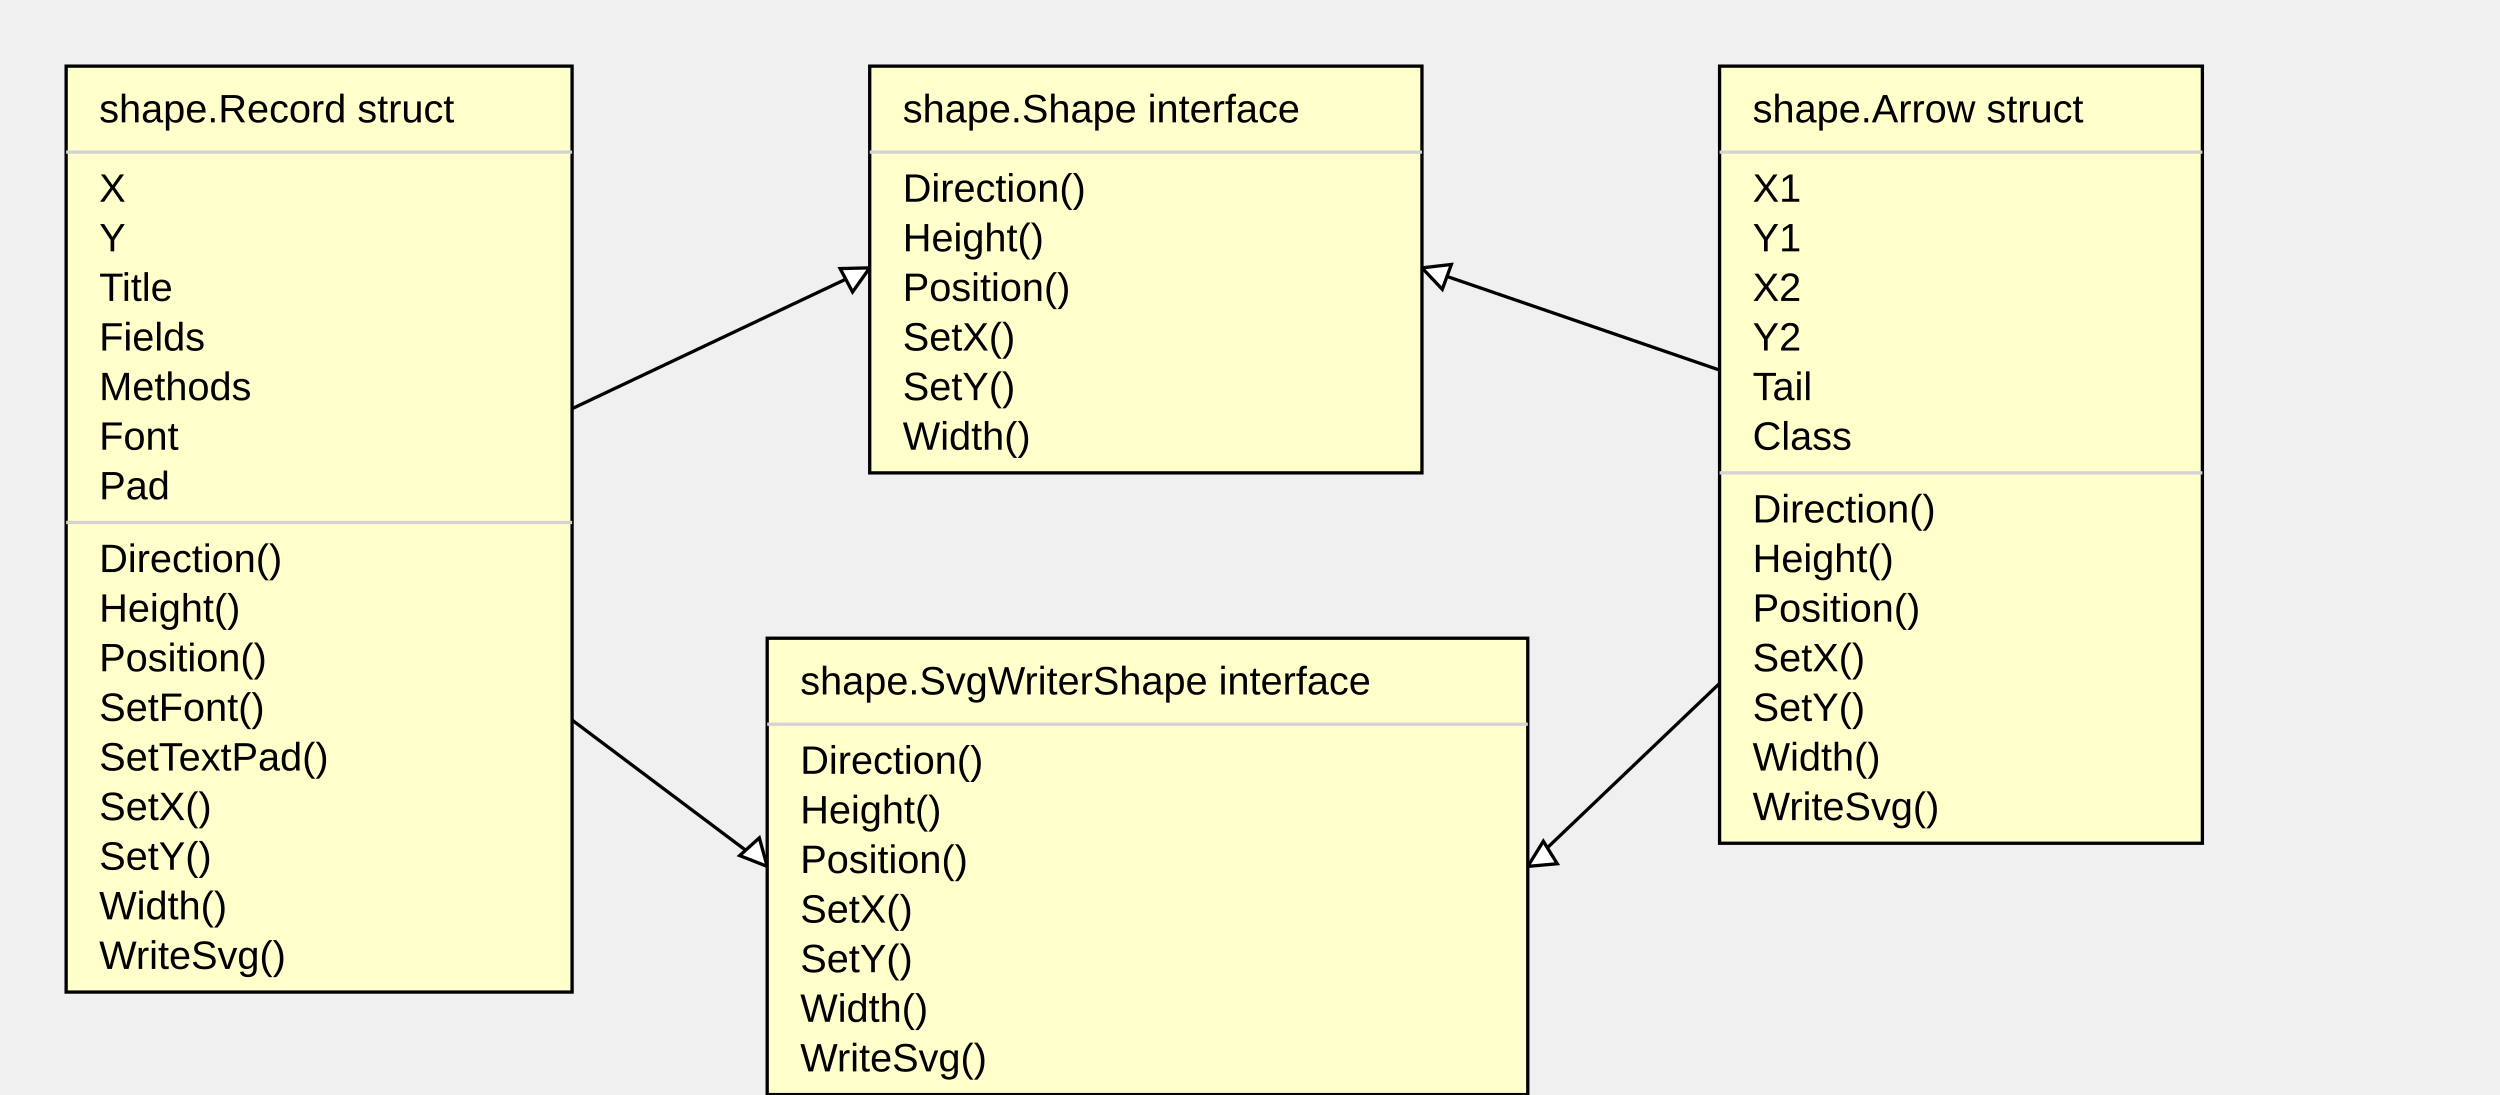
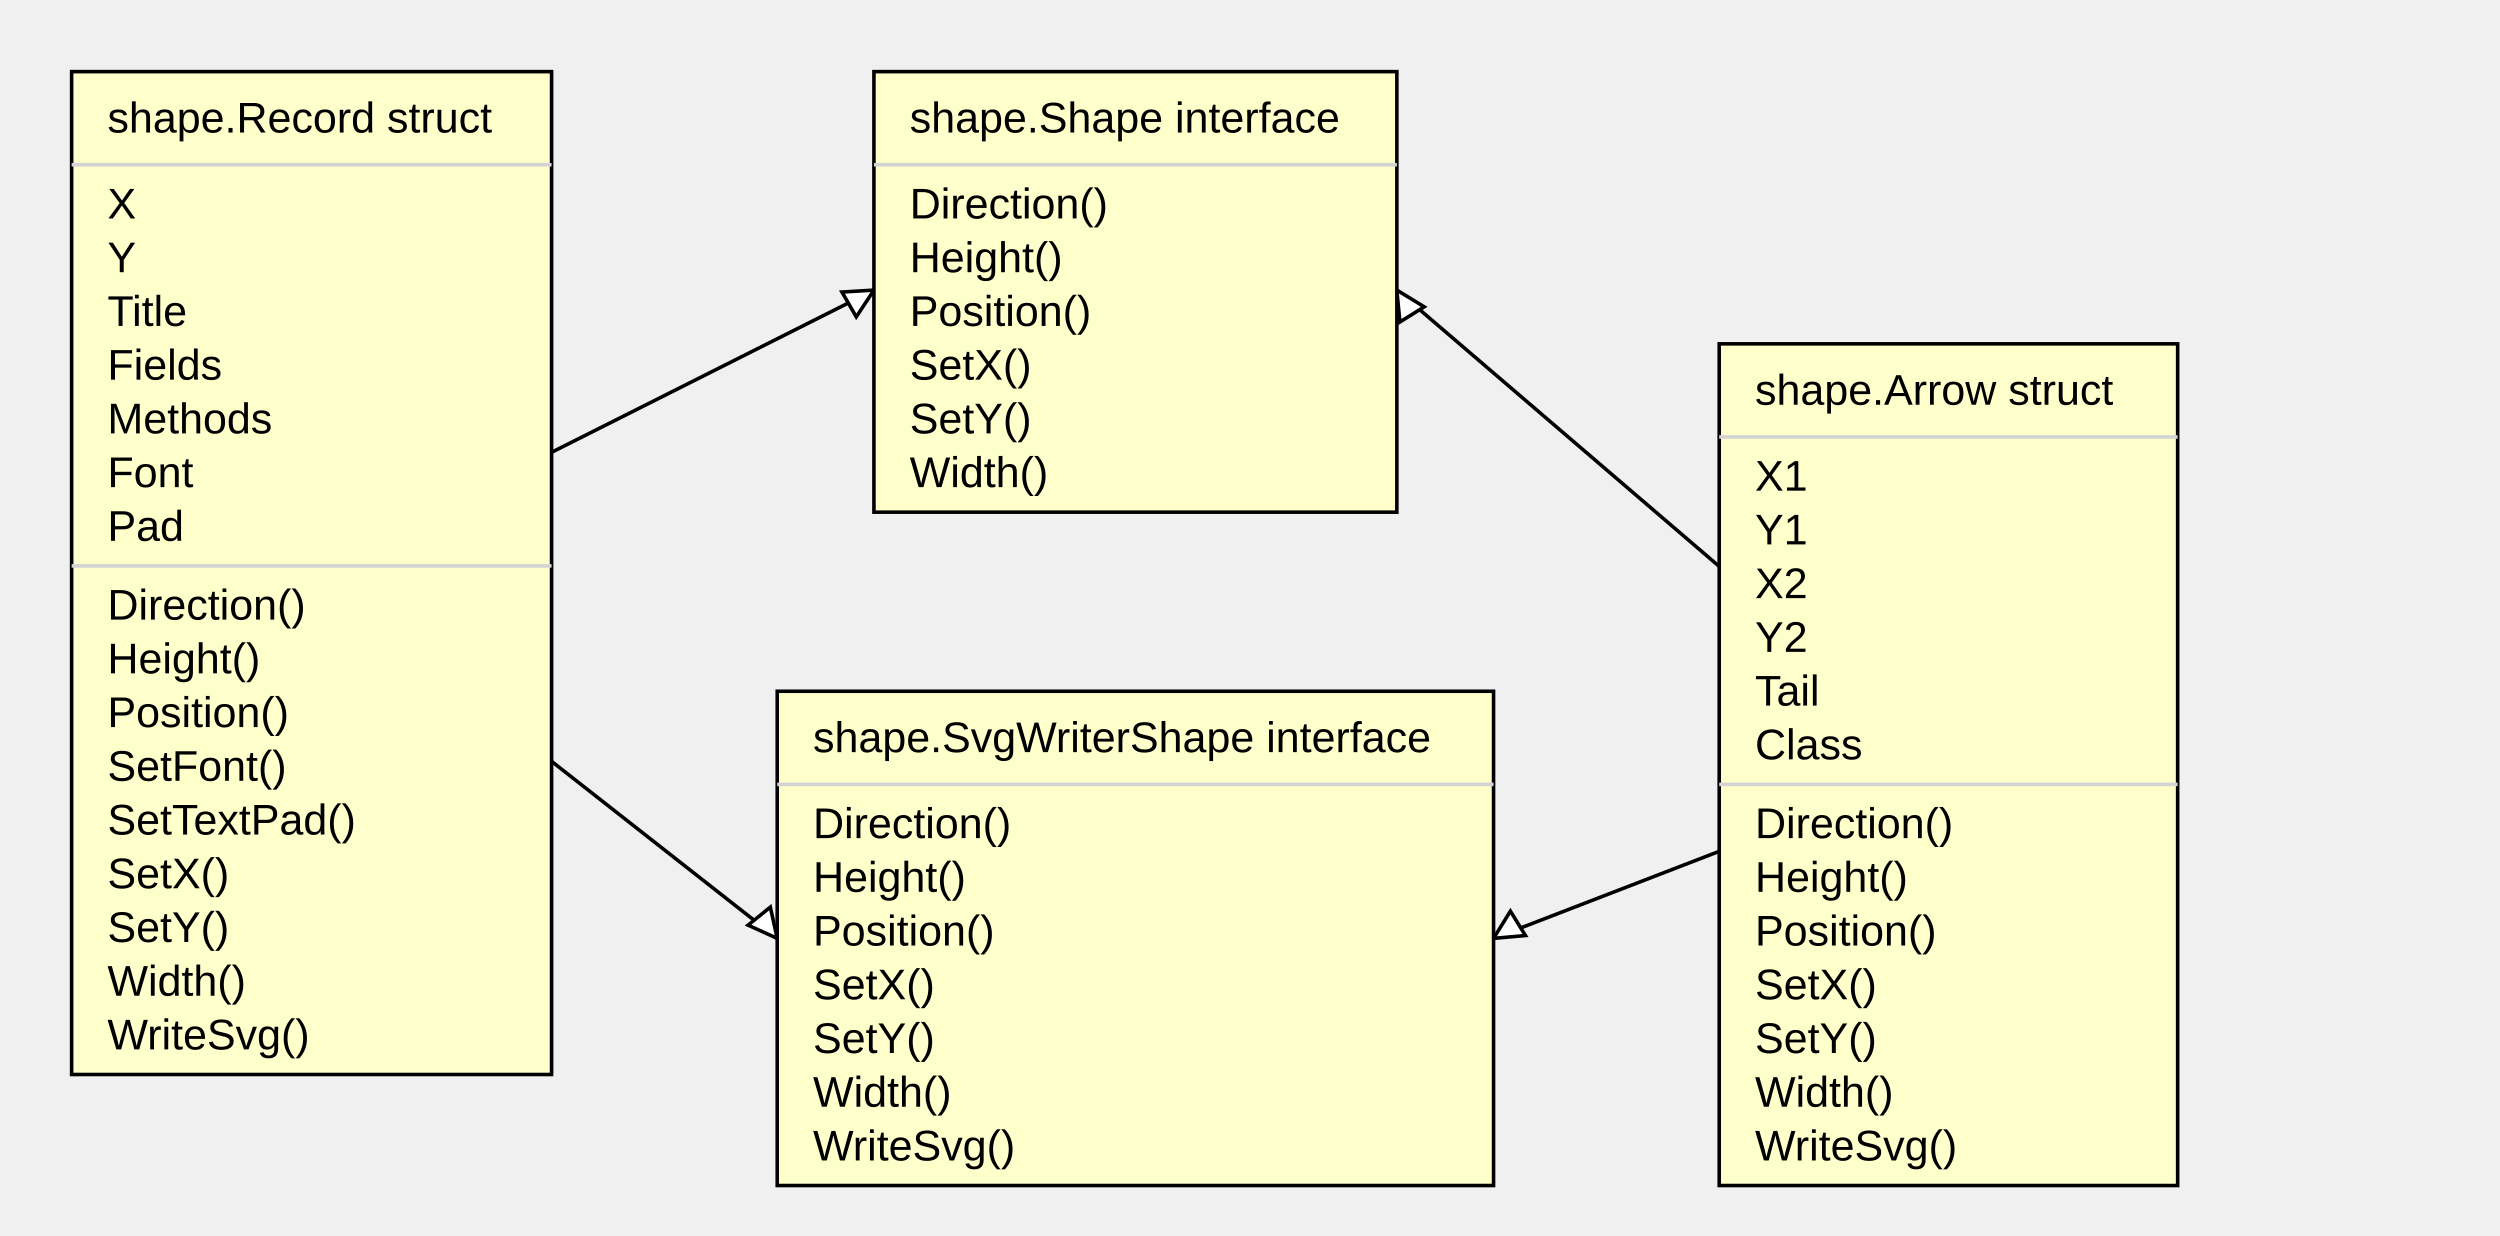
- <svg xmlns="http://www.w3.org/2000/svg" width="756" height="331" font-family="Arial, Helvetica, sans-serif">
-   <path class="arrow" style="stroke:black" d="M96,160 L263,81" />
-   <g transform="rotate(-28 263 81)">
-     <path class="arrow-head" style="stroke:black;fill:#ffffff" d="M263,81 l-8,-4 l 0,8 Z" />
+ <svg xmlns="http://www.w3.org/2000/svg" width="698" height="345" font-family="Arial, Helvetica, sans-serif">
+   <path class="arrow" style="stroke:black" d="M87,160 L244,81" />
+   <g transform="rotate(-30 244 81)">
+     <path class="arrow-head" style="stroke:black;fill:#ffffff" d="M244,81 l-8,-4 l 0,8 Z" />
  </g>
-   <path class="arrow" style="stroke:black" d="M96,160 L232,262" />
-   <g transform="rotate(48 232 262)">
-     <path class="arrow-head" style="stroke:black;fill:#ffffff" d="M232,262 l-8,-4 l 0,8 Z" />
+   <path class="arrow" style="stroke:black" d="M87,160 L217,262" />
+   <g transform="rotate(51 217 262)">
+     <path class="arrow-head" style="stroke:black;fill:#ffffff" d="M217,262 l-8,-4 l 0,8 Z" />
  </g>
-   <path class="arrow" style="stroke:black" d="M593,137 L430,81" />
-   <g transform="rotate(200 430 81)">
-     <path class="arrow-head" style="stroke:black;fill:#ffffff" d="M430,81 l-8,-4 l 0,8 Z" />
+   <path class="arrow" style="stroke:black" d="M544,213 L390,81" />
+   <g transform="rotate(238 390 81)">
+     <path class="arrow-head" style="stroke:black;fill:#ffffff" d="M390,81 l-8,-4 l 0,8 Z" />
  </g>
-   <path class="arrow" style="stroke:black" d="M593,137 L462,262" />
-   <g transform="rotate(-9223372036854775718 462 262)">
-     <path class="arrow-head" style="stroke:black;fill:#ffffff" d="M462,262 l-8,-4 l 0,8 Z" />
+   <path class="arrow" style="stroke:black" d="M544,213 L417,262" />
+   <g transform="rotate(-9223372036854775718 417 262)">
+     <path class="arrow-head" style="stroke:black;fill:#ffffff" d="M417,262 l-8,-4 l 0,8 Z" />
  </g>
-   <rect class="record" style="fill:#ffffcc;stroke:black" x="20" y="20" width="153" height="280" />
-   <line class="line" style="stroke:#d3d3d3" x1="20" y1="46" x2="173" y2="46" />
-   <text x="30" y="61">X</text>
-   <text x="30" y="76">Y</text>
-   <text x="30" y="91">Title</text>
-   <text x="30" y="106">Fields</text>
-   <text x="30" y="121">Methods</text>
-   <text x="30" y="136">Font</text>
-   <text x="30" y="151">Pad</text>
-   <line class="line" style="stroke:#d3d3d3" x1="20" y1="158" x2="173" y2="158" />
-   <text x="30" y="173">Direction()</text>
-   <text x="30" y="188">Height()</text>
-   <text x="30" y="203">Position()</text>
-   <text x="30" y="218">SetFont()</text>
-   <text x="30" y="233">SetTextPad()</text>
-   <text x="30" y="248">SetX()</text>
-   <text x="30" y="263">SetY()</text>
-   <text x="30" y="278">Width()</text>
-   <text x="30" y="293">WriteSvg()</text>
-   <text x="30" y="37">shape.Record struct</text>
-   <rect class="record" style="fill:#ffffcc;stroke:black" x="263" y="20" width="167" height="123" />
-   <line class="line" style="stroke:#d3d3d3" x1="263" y1="46" x2="430" y2="46" />
-   <text x="273" y="61">Direction()</text>
-   <text x="273" y="76">Height()</text>
-   <text x="273" y="91">Position()</text>
-   <text x="273" y="106">SetX()</text>
-   <text x="273" y="121">SetY()</text>
-   <text x="273" y="136">Width()</text>
-   <text x="273" y="37">shape.Shape interface</text>
-   <rect class="record" style="fill:#ffffcc;stroke:black" x="520" y="20" width="146" height="235" />
-   <line class="line" style="stroke:#d3d3d3" x1="520" y1="46" x2="666" y2="46" />
-   <text x="530" y="61">X1</text>
-   <text x="530" y="76">Y1</text>
-   <text x="530" y="91">X2</text>
-   <text x="530" y="106">Y2</text>
-   <text x="530" y="121">Tail</text>
-   <text x="530" y="136">Class</text>
-   <line class="line" style="stroke:#d3d3d3" x1="520" y1="143" x2="666" y2="143" />
-   <text x="530" y="158">Direction()</text>
-   <text x="530" y="173">Height()</text>
-   <text x="530" y="188">Position()</text>
-   <text x="530" y="203">SetX()</text>
-   <text x="530" y="218">SetY()</text>
-   <text x="530" y="233">Width()</text>
-   <text x="530" y="248">WriteSvg()</text>
-   <text x="530" y="37">shape.Arrow struct</text>
-   <rect class="record" style="fill:#ffffcc;stroke:black" x="232" y="193" width="230" height="138" />
-   <line class="line" style="stroke:#d3d3d3" x1="232" y1="219" x2="462" y2="219" />
-   <text x="242" y="234">Direction()</text>
-   <text x="242" y="249">Height()</text>
-   <text x="242" y="264">Position()</text>
-   <text x="242" y="279">SetX()</text>
-   <text x="242" y="294">SetY()</text>
-   <text x="242" y="309">Width()</text>
-   <text x="242" y="324">WriteSvg()</text>
-   <text x="242" y="210">shape.SvgWriterShape interface</text>
+   <rect class="record" style="fill:#ffffcc;stroke:black" x="20" y="20" width="134" height="280" />
+   <line class="line" style="stroke:#d3d3d3" x1="20" y1="46" x2="154" y2="46" />
+   <text class="field" style="font-family:Arial,Helvetica,sans-serif; font-size:12px" x="30" y="61">X</text>
+   <text class="field" style="font-family:Arial,Helvetica,sans-serif; font-size:12px" x="30" y="76">Y</text>
+   <text class="field" style="font-family:Arial,Helvetica,sans-serif; font-size:12px" x="30" y="91">Title</text>
+   <text class="field" style="font-family:Arial,Helvetica,sans-serif; font-size:12px" x="30" y="106">Fields</text>
+   <text class="field" style="font-family:Arial,Helvetica,sans-serif; font-size:12px" x="30" y="121">Methods</text>
+   <text class="field" style="font-family:Arial,Helvetica,sans-serif; font-size:12px" x="30" y="136">Font</text>
+   <text class="field" style="font-family:Arial,Helvetica,sans-serif; font-size:12px" x="30" y="151">Pad</text>
+   <line class="line" style="stroke:#d3d3d3" x1="20" y1="158" x2="154" y2="158" />
+   <text class="method" style="font-family:Arial,Helvetica,sans-serif; font-size:12px" x="30" y="173">Direction()</text>
+   <text class="method" style="font-family:Arial,Helvetica,sans-serif; font-size:12px" x="30" y="188">Height()</text>
+   <text class="method" style="font-family:Arial,Helvetica,sans-serif; font-size:12px" x="30" y="203">Position()</text>
+   <text class="method" style="font-family:Arial,Helvetica,sans-serif; font-size:12px" x="30" y="218">SetFont()</text>
+   <text class="method" style="font-family:Arial,Helvetica,sans-serif; font-size:12px" x="30" y="233">SetTextPad()</text>
+   <text class="method" style="font-family:Arial,Helvetica,sans-serif; font-size:12px" x="30" y="248">SetX()</text>
+   <text class="method" style="font-family:Arial,Helvetica,sans-serif; font-size:12px" x="30" y="263">SetY()</text>
+   <text class="method" style="font-family:Arial,Helvetica,sans-serif; font-size:12px" x="30" y="278">Width()</text>
+   <text class="method" style="font-family:Arial,Helvetica,sans-serif; font-size:12px" x="30" y="293">WriteSvg()</text>
+   <text class="record-title" style="font-family:Arial,Helvetica,sans-serif; font-size:12px" x="30" y="37">shape.Record struct</text>
+   <rect class="record" style="fill:#ffffcc;stroke:black" x="244" y="20" width="146" height="123" />
+   <line class="line" style="stroke:#d3d3d3" x1="244" y1="46" x2="390" y2="46" />
+   <text class="method" style="font-family:Arial,Helvetica,sans-serif; font-size:12px" x="254" y="61">Direction()</text>
+   <text class="method" style="font-family:Arial,Helvetica,sans-serif; font-size:12px" x="254" y="76">Height()</text>
+   <text class="method" style="font-family:Arial,Helvetica,sans-serif; font-size:12px" x="254" y="91">Position()</text>
+   <text class="method" style="font-family:Arial,Helvetica,sans-serif; font-size:12px" x="254" y="106">SetX()</text>
+   <text class="method" style="font-family:Arial,Helvetica,sans-serif; font-size:12px" x="254" y="121">SetY()</text>
+   <text class="method" style="font-family:Arial,Helvetica,sans-serif; font-size:12px" x="254" y="136">Width()</text>
+   <text class="record-title" style="font-family:Arial,Helvetica,sans-serif; font-size:12px" x="254" y="37">shape.Shape interface</text>
+   <rect class="record" style="fill:#ffffcc;stroke:black" x="480" y="96" width="128" height="235" />
+   <line class="line" style="stroke:#d3d3d3" x1="480" y1="122" x2="608" y2="122" />
+   <text class="field" style="font-family:Arial,Helvetica,sans-serif; font-size:12px" x="490" y="137">X1</text>
+   <text class="field" style="font-family:Arial,Helvetica,sans-serif; font-size:12px" x="490" y="152">Y1</text>
+   <text class="field" style="font-family:Arial,Helvetica,sans-serif; font-size:12px" x="490" y="167">X2</text>
+   <text class="field" style="font-family:Arial,Helvetica,sans-serif; font-size:12px" x="490" y="182">Y2</text>
+   <text class="field" style="font-family:Arial,Helvetica,sans-serif; font-size:12px" x="490" y="197">Tail</text>
+   <text class="field" style="font-family:Arial,Helvetica,sans-serif; font-size:12px" x="490" y="212">Class</text>
+   <line class="line" style="stroke:#d3d3d3" x1="480" y1="219" x2="608" y2="219" />
+   <text class="method" style="font-family:Arial,Helvetica,sans-serif; font-size:12px" x="490" y="234">Direction()</text>
+   <text class="method" style="font-family:Arial,Helvetica,sans-serif; font-size:12px" x="490" y="249">Height()</text>
+   <text class="method" style="font-family:Arial,Helvetica,sans-serif; font-size:12px" x="490" y="264">Position()</text>
+   <text class="method" style="font-family:Arial,Helvetica,sans-serif; font-size:12px" x="490" y="279">SetX()</text>
+   <text class="method" style="font-family:Arial,Helvetica,sans-serif; font-size:12px" x="490" y="294">SetY()</text>
+   <text class="method" style="font-family:Arial,Helvetica,sans-serif; font-size:12px" x="490" y="309">Width()</text>
+   <text class="method" style="font-family:Arial,Helvetica,sans-serif; font-size:12px" x="490" y="324">WriteSvg()</text>
+   <text class="record-title" style="font-family:Arial,Helvetica,sans-serif; font-size:12px" x="490" y="113">shape.Arrow struct</text>
+   <rect class="record" style="fill:#ffffcc;stroke:black" x="217" y="193" width="200" height="138" />
+   <line class="line" style="stroke:#d3d3d3" x1="217" y1="219" x2="417" y2="219" />
+   <text class="method" style="font-family:Arial,Helvetica,sans-serif; font-size:12px" x="227" y="234">Direction()</text>
+   <text class="method" style="font-family:Arial,Helvetica,sans-serif; font-size:12px" x="227" y="249">Height()</text>
+   <text class="method" style="font-family:Arial,Helvetica,sans-serif; font-size:12px" x="227" y="264">Position()</text>
+   <text class="method" style="font-family:Arial,Helvetica,sans-serif; font-size:12px" x="227" y="279">SetX()</text>
+   <text class="method" style="font-family:Arial,Helvetica,sans-serif; font-size:12px" x="227" y="294">SetY()</text>
+   <text class="method" style="font-family:Arial,Helvetica,sans-serif; font-size:12px" x="227" y="309">Width()</text>
+   <text class="method" style="font-family:Arial,Helvetica,sans-serif; font-size:12px" x="227" y="324">WriteSvg()</text>
+   <text class="record-title" style="font-family:Arial,Helvetica,sans-serif; font-size:12px" x="227" y="210">shape.SvgWriterShape interface</text>
</svg>
